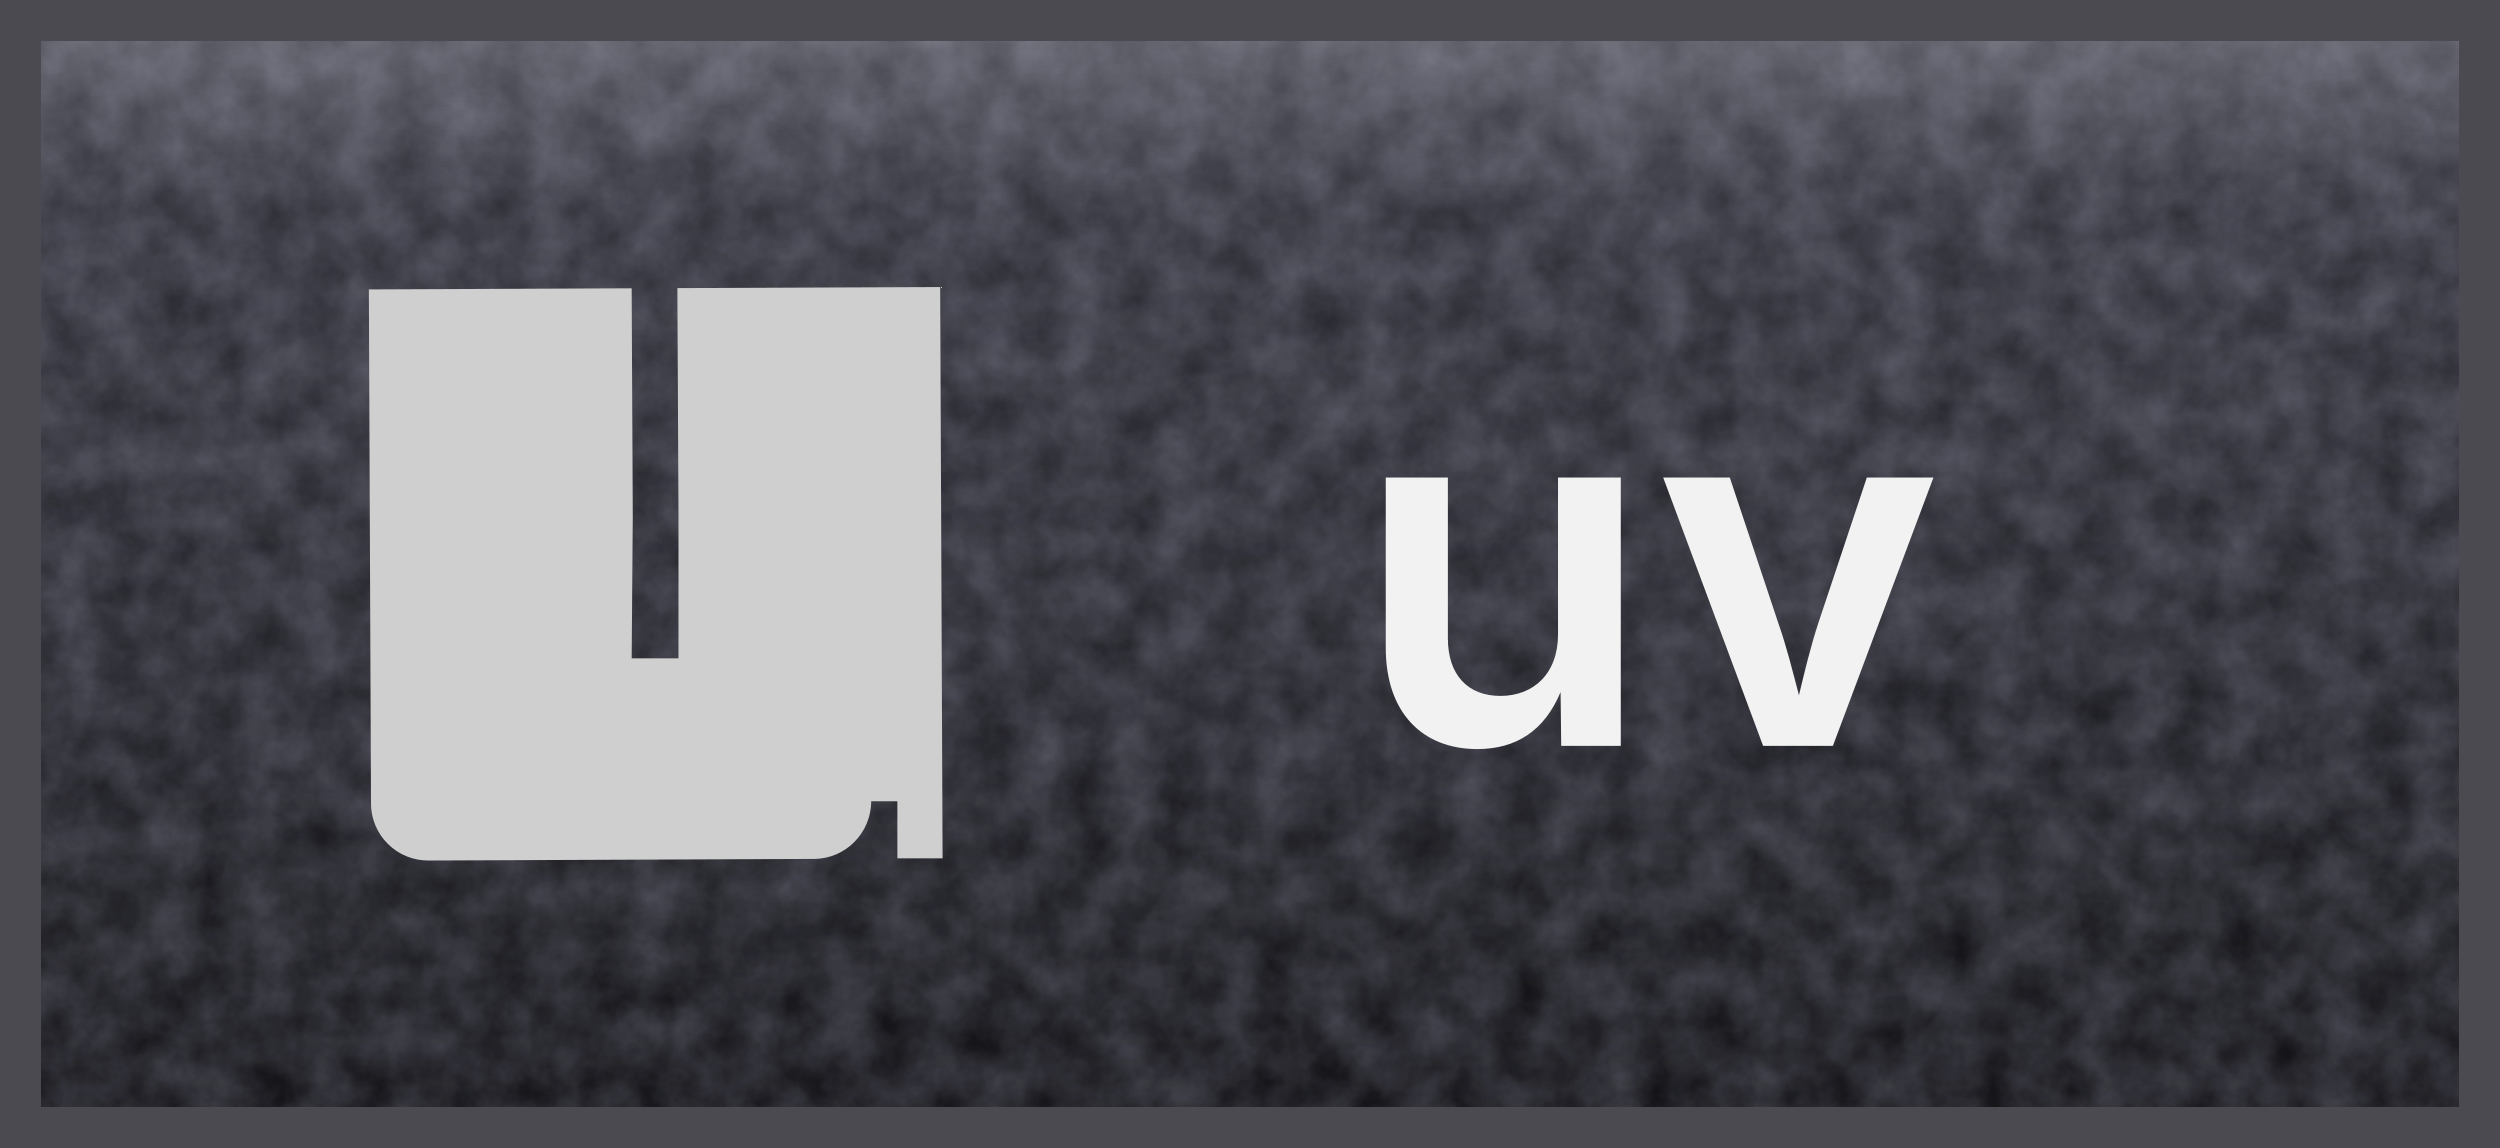
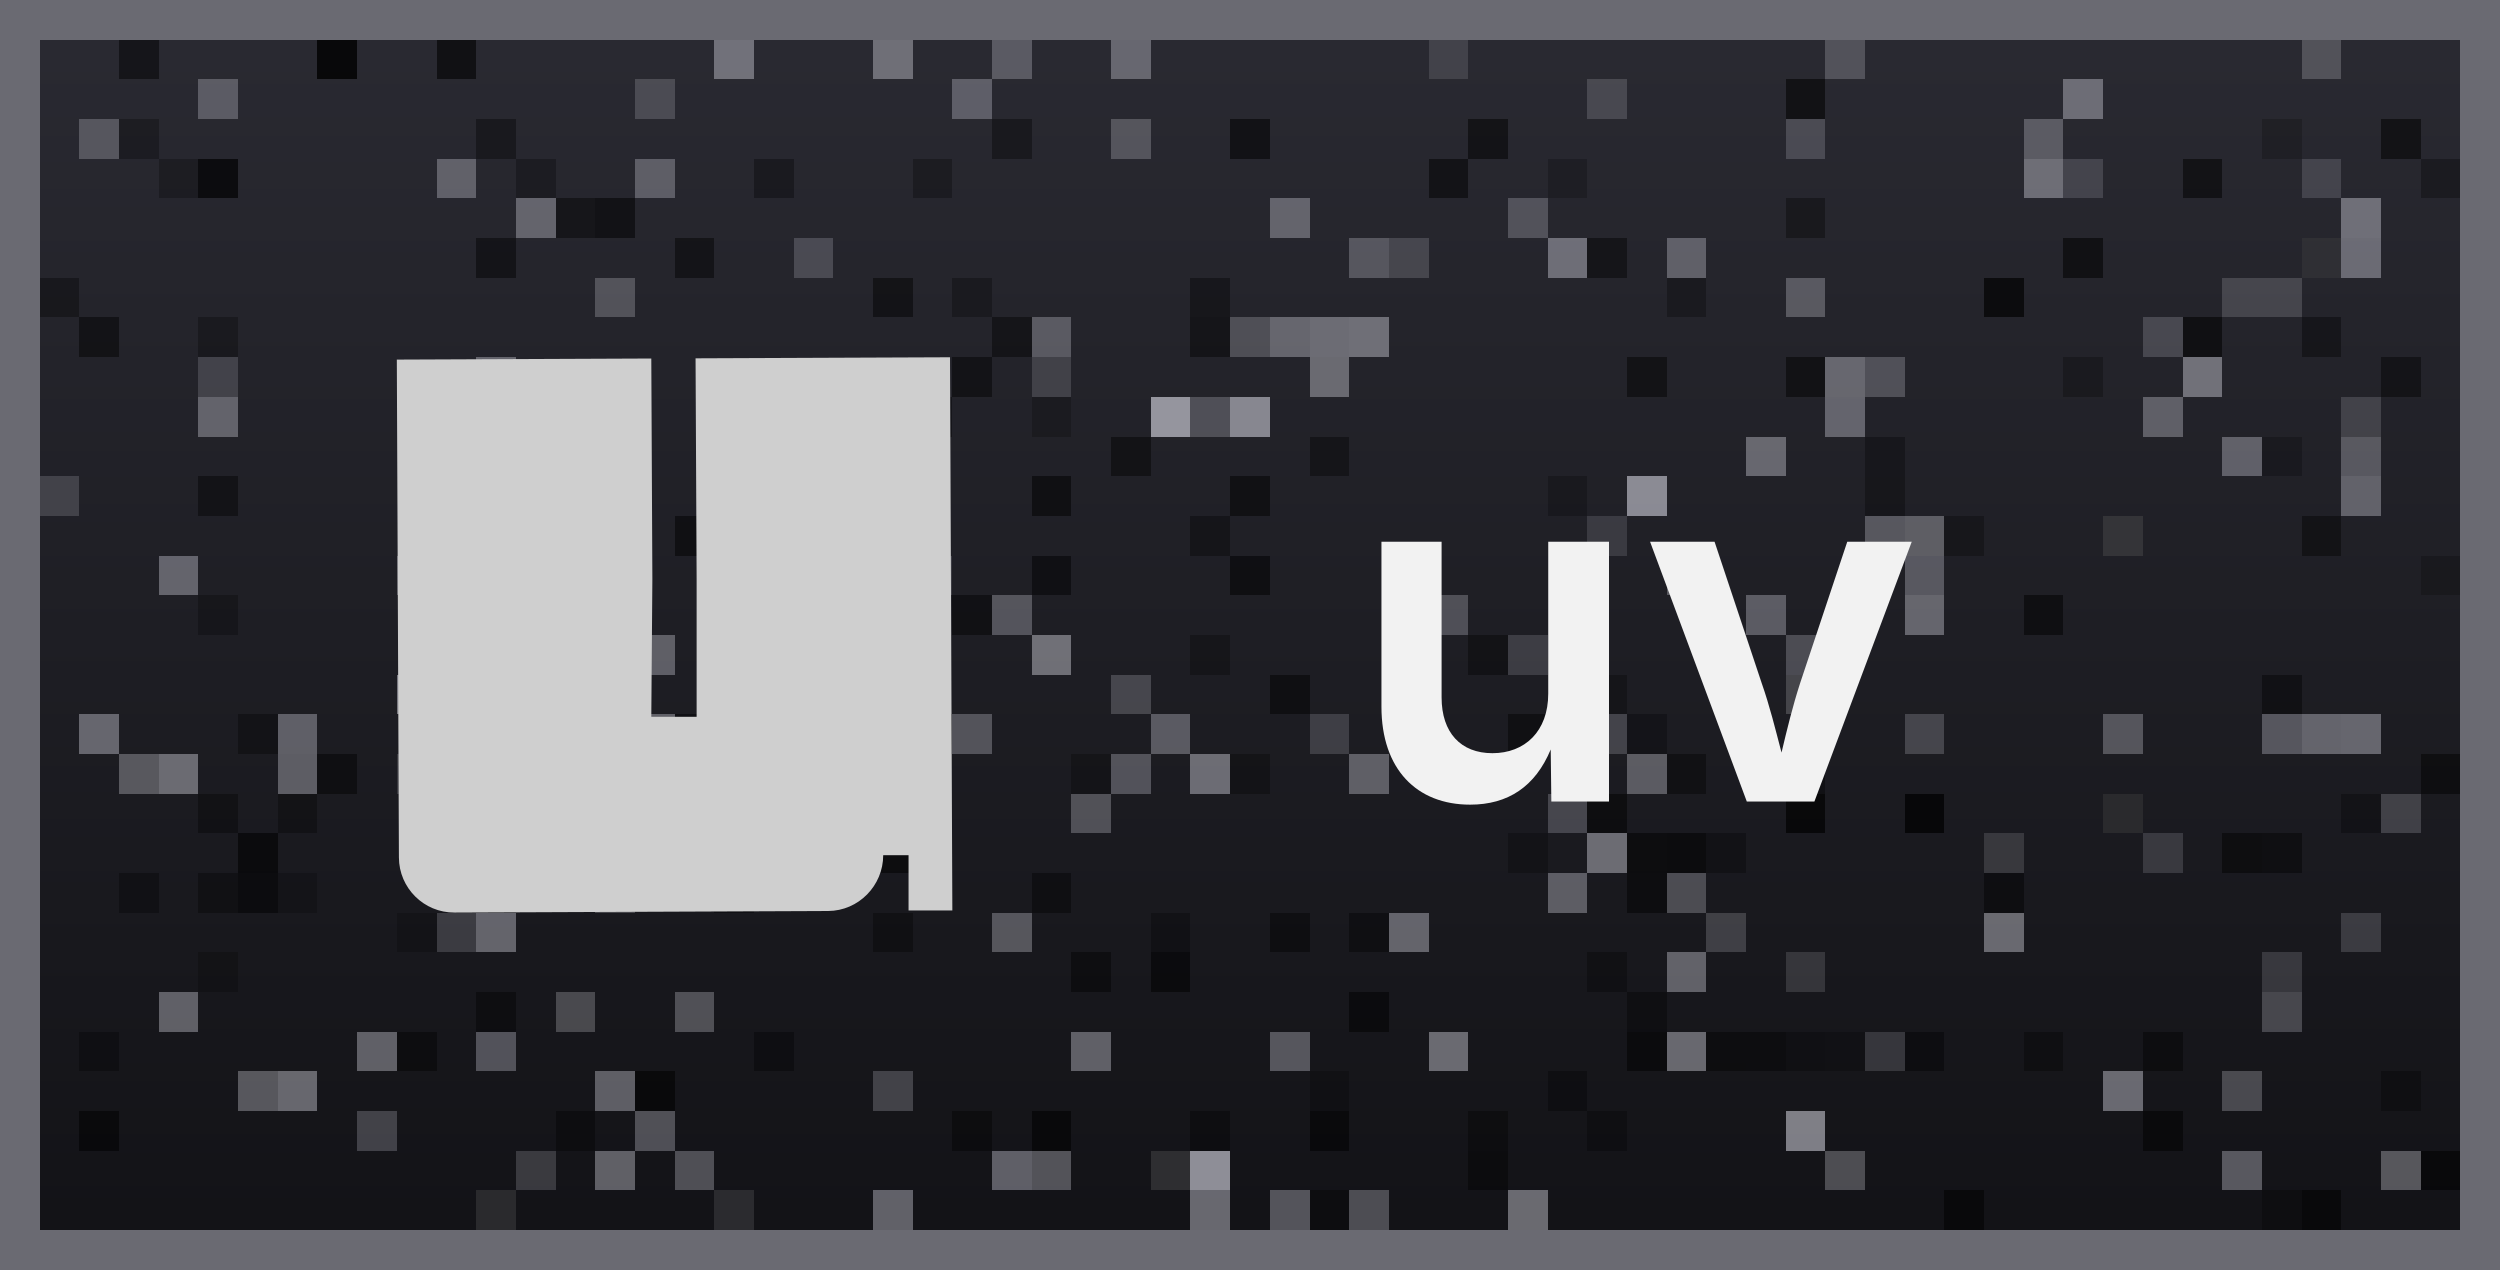
- <svg xmlns="http://www.w3.org/2000/svg" width="61" height="28" viewBox="0 0 61 28" role="img" aria-label="uv">
+ <svg xmlns="http://www.w3.org/2000/svg" width="63" height="32" viewBox="0 0 63 32" role="img" aria-label="uv">
  <defs>
    <linearGradient id="pt" x1="0" y1="0" x2="0" y2="1">
-       <stop offset="0" stop-color="#5a5a64" />
-       <stop offset="0.18" stop-color="#2a2a32" />
-       <stop offset="0.55" stop-color="#1e1e24" />
-       <stop offset="1" stop-color="#08080a" />
+       <stop offset="0" stop-color="#2a2a32" />
+       <stop offset="1" stop-color="#121216" />
    </linearGradient>
-     <filter id="gn" x="0" y="0" width="1" height="1" filterUnits="objectBoundingBox" primitiveUnits="userSpaceOnUse" color-interpolation-filters="sRGB">
-       <feTurbulence type="fractalNoise" baseFrequency="0.85" numOctaves="4" seed="4" stitchTiles="stitch" result="n" />
-       <feColorMatrix type="matrix" values="0 0 0 0 0.78  0 0 0 0 0.78  0 0 0 0 0.82  0 0 0 0.45 0" in="n" result="g" />
-       <feBlend in="SourceGraphic" in2="g" mode="overlay" />
-     </filter>
+     <clipPath id="face">
+       <rect x="0" y="0" width="63" height="32" />
+     </clipPath>
  </defs>
-   <rect x="0" y="0" width="61" height="28" shape-rendering="crispEdges" fill="url(#pt)" filter="url(#gn)" />
-   <rect x="0.5" y="0.5" width="60" height="27" fill="none" stroke="#4a4a50" shape-rendering="crispEdges" />
-   <g transform="translate(9.00 7.00) scale(0.5833)" fill="#cfcfcf">
+   <g clip-path="url(#face)" shape-rendering="crispEdges">
+     <rect x="0" y="0" width="63" height="32" fill="url(#pt)" />
+     <rect x="23" y="4" width="1" height="1" fill="#000000" opacity="0.29" />
+     <rect x="21" y="31" width="1" height="1" fill="#c8c8d2" opacity="0.32" />
+     <rect x="38" y="30" width="1" height="1" fill="#c8c8d2" opacity="0.48" />
+     <rect x="18" y="22" width="1" height="1" fill="#000000" opacity="0.34" />
+     <rect x="59" y="6" width="1" height="1" fill="#c8c8d2" opacity="0.43" />
+     <rect x="48" y="13" width="1" height="1" fill="#000000" opacity="0.29" />
+     <rect x="27" y="24" width="1" height="1" fill="#000000" opacity="0.42" />
+     <rect x="54" y="28" width="1" height="1" fill="#000000" opacity="0.50" />
+     <rect x="15" y="14" width="1" height="1" fill="#c8c8d2" opacity="0.26" />
+     <rect x="16" y="18" width="1" height="1" fill="#c8c8d2" opacity="0.40" />
+     <rect x="62" y="17" width="1" height="1" fill="#c8c8d2" opacity="0.45" />
+     <rect x="39" y="4" width="1" height="1" fill="#000000" opacity="0.22" />
+     <rect x="22" y="18" width="1" height="1" fill="#000000" opacity="0.35" />
+     <rect x="50" y="23" width="1" height="1" fill="#c8c8d2" opacity="0.46" />
+     <rect x="9" y="26" width="1" height="1" fill="#c8c8d2" opacity="0.25" />
+     <rect x="41" y="25" width="1" height="1" fill="#000000" opacity="0.35" />
+     <rect x="2" y="26" width="1" height="1" fill="#000000" opacity="0.30" />
+     <rect x="40" y="21" width="1" height="1" fill="#c8c8d2" opacity="0.47" />
+     <rect x="59" y="10" width="1" height="1" fill="#c8c8d2" opacity="0.19" />
+     <rect x="35" y="23" width="1" height="1" fill="#c8c8d2" opacity="0.43" />
+     <rect x="58" y="13" width="1" height="1" fill="#000000" opacity="0.42" />
+     <rect x="46" y="26" width="1" height="1" fill="#000000" opacity="0.23" />
+     <rect x="41" y="12" width="1" height="1" fill="#c8c8d2" opacity="0.43" />
+     <rect x="51" y="4" width="1" height="1" fill="#c8c8d2" opacity="0.44" />
+     <rect x="11" y="4" width="1" height="1" fill="#c8c8d2" opacity="0.36" />
+     <rect x="18" y="31" width="1" height="1" fill="#c8c8d2" opacity="0.31" />
+     <rect x="2" y="28" width="1" height="1" fill="#000000" opacity="0.26" />
+     <rect x="42" y="6" width="1" height="1" fill="#c8c8d2" opacity="0.36" />
+     <rect x="56" y="11" width="1" height="1" fill="#c8c8d2" opacity="0.38" />
+     <rect x="55" y="9" width="1" height="1" fill="#c8c8d2" opacity="0.47" />
+     <rect x="56" y="7" width="1" height="1" fill="#c8c8d2" opacity="0.20" />
+     <rect x="29" y="10" width="1" height="1" fill="#c8c8d2" opacity="0.47" />
+     <rect x="16" y="27" width="1" height="1" fill="#000000" opacity="0.22" />
+     <rect x="49" y="13" width="1" height="1" fill="#000000" opacity="0.28" />
+     <rect x="9" y="28" width="1" height="1" fill="#c8c8d2" opacity="0.25" />
+     <rect x="62" y="21" width="1" height="1" fill="#000000" opacity="0.21" />
+     <rect x="27" y="26" width="1" height="1" fill="#000000" opacity="0.21" />
+     <rect x="45" y="19" width="1" height="1" fill="#000000" opacity="0.36" />
+     <rect x="31" y="14" width="1" height="1" fill="#000000" opacity="0.29" />
+     <rect x="30" y="30" width="1" height="1" fill="#c8c8d2" opacity="0.47" />
+     <rect x="45" y="20" width="1" height="1" fill="#000000" opacity="0.46" />
+     <rect x="26" y="8" width="1" height="1" fill="#c8c8d2" opacity="0.33" />
+     <rect x="31" y="19" width="1" height="1" fill="#000000" opacity="0.30" />
+     <rect x="31" y="8" width="1" height="1" fill="#c8c8d2" opacity="0.26" />
+     <rect x="52" y="4" width="1" height="1" fill="#c8c8d2" opacity="0.18" />
+     <rect x="33" y="8" width="1" height="1" fill="#c8c8d2" opacity="0.44" />
+     <rect x="50" y="21" width="1" height="1" fill="#c8c8d2" opacity="0.17" />
+     <rect x="19" y="19" width="1" height="1" fill="#000000" opacity="0.25" />
+     <rect x="57" y="21" width="1" height="1" fill="#000000" opacity="0.43" />
+     <rect x="38" y="21" width="1" height="1" fill="#000000" opacity="0.26" />
+     <rect x="1" y="0" width="1" height="1" fill="#000000" opacity="0.23" />
+     <rect x="58" y="18" width="1" height="1" fill="#c8c8d2" opacity="0.42" />
+     <rect x="13" y="5" width="1" height="1" fill="#c8c8d2" opacity="0.38" />
+     <rect x="4" y="4" width="1" height="1" fill="#000000" opacity="0.25" />
+     <rect x="17" y="18" width="1" height="1" fill="#000000" opacity="0.42" />
+     <rect x="50" y="7" width="1" height="1" fill="#000000" opacity="0.37" />
+     <rect x="27" y="19" width="1" height="1" fill="#000000" opacity="0.26" />
+     <rect x="54" y="26" width="1" height="1" fill="#000000" opacity="0.42" />
+     <rect x="52" y="6" width="1" height="1" fill="#000000" opacity="0.55" />
+     <rect x="0" y="2" width="1" height="1" fill="#c8c8d2" opacity="0.39" />
+     <rect x="14" y="18" width="1" height="1" fill="#000000" opacity="0.31" />
+     <rect x="58" y="6" width="1" height="1" fill="#c8c8d2" opacity="0.26" />
+     <rect x="56" y="29" width="1" height="1" fill="#c8c8d2" opacity="0.38" />
+     <rect x="28" y="1" width="1" height="1" fill="#c8c8d2" opacity="0.39" />
+     <rect x="47" y="12" width="1" height="1" fill="#000000" opacity="0.31" />
+     <rect x="26" y="22" width="1" height="1" fill="#000000" opacity="0.39" />
+     <rect x="37" y="3" width="1" height="1" fill="#000000" opacity="0.50" />
+     <rect x="11" y="1" width="1" height="1" fill="#000000" opacity="0.42" />
+     <rect x="14" y="0" width="1" height="1" fill="#c8c8d2" opacity="0.25" />
+     <rect x="35" y="15" width="1" height="1" fill="#c8c8d2" opacity="0.22" />
+     <rect x="45" y="9" width="1" height="1" fill="#000000" opacity="0.49" />
+     <rect x="25" y="29" width="1" height="1" fill="#c8c8d2" opacity="0.25" />
+     <rect x="56" y="27" width="1" height="1" fill="#c8c8d2" opacity="0.29" />
+     <rect x="44" y="26" width="1" height="1" fill="#000000" opacity="0.40" />
+     <rect x="6" y="31" width="1" height="1" fill="#000000" opacity="0.51" />
+     <rect x="7" y="27" width="1" height="1" fill="#c8c8d2" opacity="0.46" />
+     <rect x="21" y="17" width="1" height="1" fill="#000000" opacity="0.50" />
+     <rect x="58" y="1" width="1" height="1" fill="#000000" opacity="0.24" />
+     <rect x="50" y="22" width="1" height="1" fill="#000000" opacity="0.23" />
+     <rect x="41" y="19" width="1" height="1" fill="#c8c8d2" opacity="0.37" />
+     <rect x="5" y="15" width="1" height="1" fill="#000000" opacity="0.26" />
+     <rect x="26" y="9" width="1" height="1" fill="#c8c8d2" opacity="0.18" />
+     <rect x="45" y="2" width="1" height="1" fill="#000000" opacity="0.56" />
+     <rect x="4" y="14" width="1" height="1" fill="#c8c8d2" opacity="0.41" />
+     <rect x="18" y="18" width="1" height="1" fill="#c8c8d2" opacity="0.25" />
+     <rect x="31" y="3" width="1" height="1" fill="#000000" opacity="0.54" />
+     <rect x="17" y="29" width="1" height="1" fill="#c8c8d2" opacity="0.33" />
+     <rect x="31" y="10" width="1" height="1" fill="#c8c8d2" opacity="0.41" />
+     <rect x="25" y="29" width="1" height="1" fill="#c8c8d2" opacity="0.23" />
+     <rect x="57" y="7" width="1" height="1" fill="#c8c8d2" opacity="0.20" />
+     <rect x="43" y="31" width="1" height="1" fill="#000000" opacity="0.22" />
+     <rect x="32" y="30" width="1" height="1" fill="#c8c8d2" opacity="0.36" />
+     <rect x="30" y="13" width="1" height="1" fill="#000000" opacity="0.34" />
+     <rect x="56" y="21" width="1" height="1" fill="#000000" opacity="0.47" />
+     <rect x="45" y="28" width="1" height="1" fill="#c8c8d2" opacity="0.43" />
+     <rect x="40" y="18" width="1" height="1" fill="#c8c8d2" opacity="0.23" />
+     <rect x="28" y="3" width="1" height="1" fill="#c8c8d2" opacity="0.28" />
+     <rect x="61" y="4" width="1" height="1" fill="#000000" opacity="0.30" />
+     <rect x="11" y="18" width="1" height="1" fill="#000000" opacity="0.39" />
+     <rect x="6" y="21" width="1" height="1" fill="#000000" opacity="0.38" />
+     <rect x="33" y="11" width="1" height="1" fill="#000000" opacity="0.37" />
+     <rect x="34" y="23" width="1" height="1" fill="#000000" opacity="0.38" />
+     <rect x="46" y="10" width="1" height="1" fill="#c8c8d2" opacity="0.40" />
+     <rect x="53" y="20" width="1" height="1" fill="#c8c8d2" opacity="0.21" />
+     <rect x="10" y="31" width="1" height="1" fill="#000000" opacity="0.40" />
+     <rect x="45" y="20" width="1" height="1" fill="#000000" opacity="0.42" />
+     <rect x="57" y="11" width="1" height="1" fill="#000000" opacity="0.23" />
+     <rect x="29" y="10" width="1" height="1" fill="#c8c8d2" opacity="0.42" />
+     <rect x="38" y="5" width="1" height="1" fill="#c8c8d2" opacity="0.27" />
+     <rect x="46" y="0" width="1" height="1" fill="#c8c8d2" opacity="0.31" />
+     <rect x="41" y="12" width="1" height="1" fill="#c8c8d2" opacity="0.36" />
+     <rect x="11" y="14" width="1" height="1" fill="#000000" opacity="0.24" />
+     <rect x="21" y="20" width="1" height="1" fill="#000000" opacity="0.39" />
+     <rect x="5" y="12" width="1" height="1" fill="#000000" opacity="0.42" />
+     <rect x="24" y="2" width="1" height="1" fill="#c8c8d2" opacity="0.34" />
+     <rect x="13" y="4" width="1" height="1" fill="#000000" opacity="0.27" />
+     <rect x="12" y="9" width="1" height="1" fill="#c8c8d2" opacity="0.40" />
+     <rect x="59" y="23" width="1" height="1" fill="#c8c8d2" opacity="0.20" />
+     <rect x="43" y="23" width="1" height="1" fill="#c8c8d2" opacity="0.22" />
+     <rect x="1" y="12" width="1" height="1" fill="#c8c8d2" opacity="0.20" />
+     <rect x="46" y="29" width="1" height="1" fill="#c8c8d2" opacity="0.47" />
+     <rect x="28" y="19" width="1" height="1" fill="#c8c8d2" opacity="0.32" />
+     <rect x="2" y="18" width="1" height="1" fill="#c8c8d2" opacity="0.43" />
+     <rect x="5" y="22" width="1" height="1" fill="#000000" opacity="0.32" />
+     <rect x="61" y="29" width="1" height="1" fill="#000000" opacity="0.56" />
+     <rect x="30" y="29" width="1" height="1" fill="#c8c8d2" opacity="0.44" />
+     <rect x="54" y="10" width="1" height="1" fill="#c8c8d2" opacity="0.37" />
+     <rect x="24" y="28" width="1" height="1" fill="#000000" opacity="0.39" />
+     <rect x="33" y="9" width="1" height="1" fill="#c8c8d2" opacity="0.30" />
+     <rect x="29" y="18" width="1" height="1" fill="#c8c8d2" opacity="0.36" />
+     <rect x="61" y="14" width="1" height="1" fill="#000000" opacity="0.21" />
+     <rect x="20" y="21" width="1" height="1" fill="#000000" opacity="0.49" />
+     <rect x="44" y="11" width="1" height="1" fill="#c8c8d2" opacity="0.42" />
+     <rect x="34" y="25" width="1" height="1" fill="#000000" opacity="0.51" />
+     <rect x="2" y="3" width="1" height="1" fill="#c8c8d2" opacity="0.29" />
+     <rect x="15" y="12" width="1" height="1" fill="#000000" opacity="0.45" />
+     <rect x="45" y="17" width="1" height="1" fill="#c8c8d2" opacity="0.45" />
+     <rect x="6" y="21" width="1" height="1" fill="#000000" opacity="0.32" />
+     <rect x="12" y="25" width="1" height="1" fill="#000000" opacity="0.39" />
+     <rect x="42" y="0" width="1" height="1" fill="#000000" opacity="0.45" />
+     <rect x="34" y="6" width="1" height="1" fill="#c8c8d2" opacity="0.30" />
+     <rect x="14" y="13" width="1" height="1" fill="#c8c8d2" opacity="0.40" />
+     <rect x="20" y="11" width="1" height="1" fill="#c8c8d2" opacity="0.34" />
+     <rect x="59" y="12" width="1" height="1" fill="#c8c8d2" opacity="0.39" />
+     <rect x="42" y="22" width="1" height="1" fill="#c8c8d2" opacity="0.29" />
+     <rect x="57" y="18" width="1" height="1" fill="#c8c8d2" opacity="0.34" />
+     <rect x="62" y="13" width="1" height="1" fill="#000000" opacity="0.28" />
+     <rect x="30" y="8" width="1" height="1" fill="#000000" opacity="0.42" />
+     <rect x="36" y="26" width="1" height="1" fill="#c8c8d2" opacity="0.47" />
+     <rect x="19" y="15" width="1" height="1" fill="#c8c8d2" opacity="0.27" />
+     <rect x="41" y="26" width="1" height="1" fill="#000000" opacity="0.50" />
+     <rect x="40" y="24" width="1" height="1" fill="#000000" opacity="0.30" />
+     <rect x="10" y="26" width="1" height="1" fill="#000000" opacity="0.42" />
+     <rect x="46" y="31" width="1" height="1" fill="#c8c8d2" opacity="0.42" />
+     <rect x="23" y="10" width="1" height="1" fill="#000000" opacity="0.37" />
+     <rect x="15" y="27" width="1" height="1" fill="#c8c8d2" opacity="0.41" />
+     <rect x="12" y="30" width="1" height="1" fill="#c8c8d2" opacity="0.26" />
+     <rect x="62" y="10" width="1" height="1" fill="#000000" opacity="0.27" />
+     <rect x="53" y="27" width="1" height="1" fill="#c8c8d2" opacity="0.47" />
+     <rect x="39" y="6" width="1" height="1" fill="#c8c8d2" opacity="0.45" />
+     <rect x="12" y="3" width="1" height="1" fill="#000000" opacity="0.37" />
+     <rect x="31" y="10" width="1" height="1" fill="#c8c8d2" opacity="0.34" />
+     <rect x="45" y="3" width="1" height="1" fill="#c8c8d2" opacity="0.22" />
+     <rect x="24" y="7" width="1" height="1" fill="#000000" opacity="0.29" />
+     <rect x="8" y="19" width="1" height="1" fill="#000000" opacity="0.46" />
+     <rect x="30" y="19" width="1" height="1" fill="#c8c8d2" opacity="0.47" />
+     <rect x="29" y="29" width="1" height="1" fill="#c8c8d2" opacity="0.37" />
+     <rect x="30" y="29" width="1" height="1" fill="#c8c8d2" opacity="0.43" />
+     <rect x="5" y="4" width="1" height="1" fill="#000000" opacity="0.38" />
+     <rect x="5" y="8" width="1" height="1" fill="#000000" opacity="0.28" />
+     <rect x="48" y="13" width="1" height="1" fill="#c8c8d2" opacity="0.40" />
+     <rect x="18" y="1" width="1" height="1" fill="#c8c8d2" opacity="0.45" />
+     <rect x="16" y="28" width="1" height="1" fill="#c8c8d2" opacity="0.33" />
+     <rect x="14" y="28" width="1" height="1" fill="#000000" opacity="0.37" />
+     <rect x="5" y="0" width="1" height="1" fill="#000000" opacity="0.49" />
+     <rect x="12" y="30" width="1" height="1" fill="#000000" opacity="0.37" />
+     <rect x="38" y="16" width="1" height="1" fill="#c8c8d2" opacity="0.18" />
+     <rect x="58" y="8" width="1" height="1" fill="#000000" opacity="0.38" />
+     <rect x="61" y="0" width="1" height="1" fill="#000000" opacity="0.23" />
+     <rect x="51" y="15" width="1" height="1" fill="#000000" opacity="0.51" />
+     <rect x="45" y="16" width="1" height="1" fill="#c8c8d2" opacity="0.27" />
+     <rect x="7" y="20" width="1" height="1" fill="#000000" opacity="0.31" />
+     <rect x="12" y="26" width="1" height="1" fill="#c8c8d2" opacity="0.34" />
+     <rect x="42" y="26" width="1" height="1" fill="#c8c8d2" opacity="0.46" />
+     <rect x="10" y="17" width="1" height="1" fill="#c8c8d2" opacity="0.46" />
+     <rect x="22" y="30" width="1" height="1" fill="#c8c8d2" opacity="0.43" />
+     <rect x="48" y="20" width="1" height="1" fill="#000000" opacity="0.48" />
+     <rect x="25" y="8" width="1" height="1" fill="#000000" opacity="0.42" />
+     <rect x="43" y="26" width="1" height="1" fill="#000000" opacity="0.42" />
+     <rect x="32" y="26" width="1" height="1" fill="#c8c8d2" opacity="0.36" />
+     <rect x="39" y="27" width="1" height="1" fill="#000000" opacity="0.31" />
+     <rect x="34" y="19" width="1" height="1" fill="#c8c8d2" opacity="0.39" />
+     <rect x="58" y="4" width="1" height="1" fill="#c8c8d2" opacity="0.18" />
+     <rect x="59" y="5" width="1" height="1" fill="#c8c8d2" opacity="0.45" />
+     <rect x="42" y="24" width="1" height="1" fill="#c8c8d2" opacity="0.42" />
+     <rect x="3" y="19" width="1" height="1" fill="#c8c8d2" opacity="0.35" />
+     <rect x="47" y="13" width="1" height="1" fill="#c8c8d2" opacity="0.33" />
+     <rect x="51" y="26" width="1" height="1" fill="#000000" opacity="0.33" />
+     <rect x="25" y="15" width="1" height="1" fill="#c8c8d2" opacity="0.32" />
+     <rect x="62" y="4" width="1" height="1" fill="#c8c8d2" opacity="0.28" />
+     <rect x="18" y="30" width="1" height="1" fill="#c8c8d2" opacity="0.32" />
+     <rect x="12" y="23" width="1" height="1" fill="#c8c8d2" opacity="0.43" />
+     <rect x="62" y="27" width="1" height="1" fill="#c8c8d2" opacity="0.36" />
+     <rect x="11" y="23" width="1" height="1" fill="#c8c8d2" opacity="0.20" />
+     <rect x="2" y="8" width="1" height="1" fill="#000000" opacity="0.47" />
+     <rect x="32" y="17" width="1" height="1" fill="#000000" opacity="0.48" />
+     <rect x="30" y="7" width="1" height="1" fill="#000000" opacity="0.37" />
+     <rect x="53" y="13" width="1" height="1" fill="#c8c8d2" opacity="0.33" />
+     <rect x="33" y="27" width="1" height="1" fill="#000000" opacity="0.22" />
+     <rect x="53" y="18" width="1" height="1" fill="#c8c8d2" opacity="0.33" />
+     <rect x="39" y="22" width="1" height="1" fill="#c8c8d2" opacity="0.39" />
+     <rect x="33" y="30" width="1" height="1" fill="#000000" opacity="0.32" />
+     <rect x="55" y="8" width="1" height="1" fill="#000000" opacity="0.34" />
+     <rect x="24" y="18" width="1" height="1" fill="#c8c8d2" opacity="0.32" />
+     <rect x="22" y="27" width="1" height="1" fill="#c8c8d2" opacity="0.25" />
+     <rect x="16" y="4" width="1" height="1" fill="#c8c8d2" opacity="0.34" />
+     <rect x="41" y="21" width="1" height="1" fill="#000000" opacity="0.51" />
+     <rect x="3" y="22" width="1" height="1" fill="#000000" opacity="0.31" />
+     <rect x="45" y="7" width="1" height="1" fill="#c8c8d2" opacity="0.32" />
+     <rect x="59" y="20" width="1" height="1" fill="#000000" opacity="0.29" />
+     <rect x="53" y="13" width="1" height="1" fill="#000000" opacity="0.41" />
+     <rect x="26" y="28" width="1" height="1" fill="#000000" opacity="0.41" />
+     <rect x="39" y="20" width="1" height="1" fill="#c8c8d2" opacity="0.25" />
+     <rect x="14" y="14" width="1" height="1" fill="#c8c8d2" opacity="0.18" />
+     <rect x="48" y="20" width="1" height="1" fill="#000000" opacity="0.47" />
+     <rect x="15" y="19" width="1" height="1" fill="#c8c8d2" opacity="0.27" />
+     <rect x="48" y="14" width="1" height="1" fill="#c8c8d2" opacity="0.34" />
+     <rect x="26" y="14" width="1" height="1" fill="#000000" opacity="0.47" />
+     <rect x="13" y="21" width="1" height="1" fill="#c8c8d2" opacity="0.19" />
+     <rect x="55" y="8" width="1" height="1" fill="#000000" opacity="0.32" />
+     <rect x="45" y="5" width="1" height="1" fill="#000000" opacity="0.35" />
+     <rect x="21" y="10" width="1" height="1" fill="#000000" opacity="0.29" />
+     <rect x="26" y="12" width="1" height="1" fill="#000000" opacity="0.50" />
+     <rect x="43" y="21" width="1" height="1" fill="#000000" opacity="0.29" />
+     <rect x="60" y="9" width="1" height="1" fill="#000000" opacity="0.43" />
+     <rect x="48" y="15" width="1" height="1" fill="#c8c8d2" opacity="0.42" />
+     <rect x="29" y="24" width="1" height="1" fill="#000000" opacity="0.53" />
+     <rect x="25" y="3" width="1" height="1" fill="#000000" opacity="0.37" />
+     <rect x="6" y="27" width="1" height="1" fill="#c8c8d2" opacity="0.37" />
+     <rect x="6" y="22" width="1" height="1" fill="#000000" opacity="0.51" />
+     <rect x="15" y="5" width="1" height="1" fill="#000000" opacity="0.52" />
+     <rect x="4" y="31" width="1" height="1" fill="#000000" opacity="0.49" />
+     <rect x="49" y="30" width="1" height="1" fill="#000000" opacity="0.53" />
+     <rect x="19" y="13" width="1" height="1" fill="#000000" opacity="0.44" />
+     <rect x="25" y="1" width="1" height="1" fill="#c8c8d2" opacity="0.31" />
+     <rect x="20" y="15" width="1" height="1" fill="#c8c8d2" opacity="0.28" />
+     <rect x="17" y="25" width="1" height="1" fill="#c8c8d2" opacity="0.32" />
+     <rect x="16" y="16" width="1" height="1" fill="#c8c8d2" opacity="0.38" />
+     <rect x="58" y="1" width="1" height="1" fill="#c8c8d2" opacity="0.30" />
+     <rect x="54" y="8" width="1" height="1" fill="#c8c8d2" opacity="0.22" />
+     <rect x="62" y="31" width="1" height="1" fill="#000000" opacity="0.36" />
+     <rect x="57" y="25" width="1" height="1" fill="#c8c8d2" opacity="0.27" />
+     <rect x="13" y="29" width="1" height="1" fill="#c8c8d2" opacity="0.21" />
+     <rect x="12" y="6" width="1" height="1" fill="#000000" opacity="0.45" />
+     <rect x="14" y="12" width="1" height="1" fill="#c8c8d2" opacity="0.24" />
+     <rect x="29" y="29" width="1" height="1" fill="#000000" opacity="0.47" />
+     <rect x="36" y="4" width="1" height="1" fill="#000000" opacity="0.50" />
+     <rect x="5" y="20" width="1" height="1" fill="#000000" opacity="0.34" />
+     <rect x="46" y="29" width="1" height="1" fill="#000000" opacity="0.27" />
+     <rect x="41" y="9" width="1" height="1" fill="#000000" opacity="0.47" />
+     <rect x="10" y="14" width="1" height="1" fill="#c8c8d2" opacity="0.35" />
+     <rect x="10" y="19" width="1" height="1" fill="#c8c8d2" opacity="0.17" />
+     <rect x="12" y="20" width="1" height="1" fill="#c8c8d2" opacity="0.24" />
+     <rect x="21" y="11" width="1" height="1" fill="#c8c8d2" opacity="0.30" />
+     <rect x="48" y="18" width="1" height="1" fill="#c8c8d2" opacity="0.24" />
+     <rect x="26" y="16" width="1" height="1" fill="#c8c8d2" opacity="0.48" />
+     <rect x="42" y="14" width="1" height="1" fill="#000000" opacity="0.24" />
+     <rect x="60" y="27" width="1" height="1" fill="#000000" opacity="0.30" />
+     <rect x="30" y="16" width="1" height="1" fill="#000000" opacity="0.28" />
+     <rect x="38" y="18" width="1" height="1" fill="#000000" opacity="0.43" />
+     <rect x="27" y="20" width="1" height="1" fill="#c8c8d2" opacity="0.31" />
+     <rect x="20" y="19" width="1" height="1" fill="#c8c8d2" opacity="0.46" />
+     <rect x="52" y="2" width="1" height="1" fill="#c8c8d2" opacity="0.43" />
+     <rect x="22" y="21" width="1" height="1" fill="#000000" opacity="0.51" />
+     <rect x="18" y="30" width="1" height="1" fill="#000000" opacity="0.44" />
+     <rect x="14" y="11" width="1" height="1" fill="#000000" opacity="0.43" />
+     <rect x="50" y="7" width="1" height="1" fill="#000000" opacity="0.49" />
+     <rect x="53" y="20" width="1" height="1" fill="#000000" opacity="0.34" />
+     <rect x="40" y="17" width="1" height="1" fill="#000000" opacity="0.28" />
+     <rect x="25" y="23" width="1" height="1" fill="#c8c8d2" opacity="0.35" />
+     <rect x="60" y="29" width="1" height="1" fill="#c8c8d2" opacity="0.37" />
+     <rect x="32" y="23" width="1" height="1" fill="#000000" opacity="0.40" />
+     <rect x="37" y="29" width="1" height="1" fill="#000000" opacity="0.40" />
+     <rect x="3" y="1" width="1" height="1" fill="#000000" opacity="0.48" />
+     <rect x="17" y="31" width="1" height="1" fill="#000000" opacity="0.55" />
+     <rect x="5" y="24" width="1" height="1" fill="#000000" opacity="0.23" />
+     <rect x="18" y="21" width="1" height="1" fill="#c8c8d2" opacity="0.20" />
+     <rect x="8" y="1" width="1" height="1" fill="#000000" opacity="0.56" />
+     <rect x="23" y="18" width="1" height="1" fill="#000000" opacity="0.49" />
+     <rect x="20" y="6" width="1" height="1" fill="#c8c8d2" opacity="0.23" />
+     <rect x="31" y="14" width="1" height="1" fill="#000000" opacity="0.30" />
+     <rect x="58" y="6" width="1" height="1" fill="#000000" opacity="0.40" />
+     <rect x="21" y="12" width="1" height="1" fill="#c8c8d2" opacity="0.47" />
+     <rect x="27" y="26" width="1" height="1" fill="#c8c8d2" opacity="0.43" />
+     <rect x="31" y="12" width="1" height="1" fill="#000000" opacity="0.48" />
+     <rect x="34" y="8" width="1" height="1" fill="#c8c8d2" opacity="0.46" />
+     <rect x="42" y="7" width="1" height="1" fill="#000000" opacity="0.29" />
+     <rect x="59" y="18" width="1" height="1" fill="#c8c8d2" opacity="0.43" />
+     <rect x="47" y="26" width="1" height="1" fill="#c8c8d2" opacity="0.18" />
+     <rect x="11" y="1" width="1" height="1" fill="#000000" opacity="0.29" />
+     <rect x="17" y="31" width="1" height="1" fill="#c8c8d2" opacity="0.43" />
+     <rect x="38" y="31" width="1" height="1" fill="#000000" opacity="0.51" />
+     <rect x="46" y="9" width="1" height="1" fill="#c8c8d2" opacity="0.41" />
+     <rect x="28" y="17" width="1" height="1" fill="#c8c8d2" opacity="0.24" />
+     <rect x="7" y="18" width="1" height="1" fill="#c8c8d2" opacity="0.39" />
+     <rect x="59" y="11" width="1" height="1" fill="#c8c8d2" opacity="0.33" />
+     <rect x="21" y="0" width="1" height="1" fill="#000000" opacity="0.41" />
+     <rect x="19" y="26" width="1" height="1" fill="#000000" opacity="0.34" />
+     <rect x="7" y="22" width="1" height="1" fill="#000000" opacity="0.21" />
+     <rect x="41" y="18" width="1" height="1" fill="#000000" opacity="0.27" />
+     <rect x="15" y="22" width="1" height="1" fill="#c8c8d2" opacity="0.26" />
+     <rect x="22" y="7" width="1" height="1" fill="#000000" opacity="0.47" />
+     <rect x="19" y="4" width="1" height="1" fill="#000000" opacity="0.33" />
+     <rect x="54" y="21" width="1" height="1" fill="#c8c8d2" opacity="0.18" />
+     <rect x="36" y="1" width="1" height="1" fill="#c8c8d2" opacity="0.16" />
+     <rect x="26" y="28" width="1" height="1" fill="#000000" opacity="0.26" />
+     <rect x="60" y="20" width="1" height="1" fill="#c8c8d2" opacity="0.22" />
+     <rect x="43" y="16" width="1" height="1" fill="#000000" opacity="0.36" />
+     <rect x="4" y="25" width="1" height="1" fill="#c8c8d2" opacity="0.41" />
+     <rect x="44" y="19" width="1" height="1" fill="#c8c8d2" opacity="0.31" />
+     <rect x="57" y="24" width="1" height="1" fill="#c8c8d2" opacity="0.18" />
+     <rect x="22" y="23" width="1" height="1" fill="#000000" opacity="0.33" />
+     <rect x="14" y="17" width="1" height="1" fill="#000000" opacity="0.51" />
+     <rect x="6" y="31" width="1" height="1" fill="#c8c8d2" opacity="0.31" />
+     <rect x="45" y="17" width="1" height="1" fill="#000000" opacity="0.35" />
+     <rect x="46" y="1" width="1" height="1" fill="#c8c8d2" opacity="0.26" />
+     <rect x="36" y="15" width="1" height="1" fill="#c8c8d2" opacity="0.29" />
+     <rect x="30" y="10" width="1" height="1" fill="#c8c8d2" opacity="0.27" />
+     <rect x="45" y="26" width="1" height="1" fill="#000000" opacity="0.25" />
+     <rect x="57" y="30" width="1" height="1" fill="#000000" opacity="0.28" />
+     <rect x="28" y="11" width="1" height="1" fill="#000000" opacity="0.44" />
+     <rect x="6" y="18" width="1" height="1" fill="#000000" opacity="0.33" />
+     <rect x="51" y="3" width="1" height="1" fill="#c8c8d2" opacity="0.32" />
+     <rect x="55" y="4" width="1" height="1" fill="#000000" opacity="0.52" />
+     <rect x="5" y="4" width="1" height="1" fill="#000000" opacity="0.49" />
+     <rect x="14" y="25" width="1" height="1" fill="#c8c8d2" opacity="0.28" />
+     <rect x="17" y="6" width="1" height="1" fill="#000000" opacity="0.46" />
+     <rect x="26" y="29" width="1" height="1" fill="#c8c8d2" opacity="0.35" />
+     <rect x="16" y="27" width="1" height="1" fill="#000000" opacity="0.44" />
+     <rect x="41" y="22" width="1" height="1" fill="#000000" opacity="0.47" />
+     <rect x="26" y="10" width="1" height="1" fill="#000000" opacity="0.22" />
+     <rect x="33" y="28" width="1" height="1" fill="#000000" opacity="0.53" />
+     <rect x="14" y="5" width="1" height="1" fill="#000000" opacity="0.43" />
+     <rect x="57" y="3" width="1" height="1" fill="#000000" opacity="0.21" />
+     <rect x="7" y="19" width="1" height="1" fill="#c8c8d2" opacity="0.38" />
+     <rect x="40" y="13" width="1" height="1" fill="#c8c8d2" opacity="0.16" />
+     <rect x="1" y="7" width="1" height="1" fill="#000000" opacity="0.34" />
+     <rect x="5" y="10" width="1" height="1" fill="#c8c8d2" opacity="0.39" />
+     <rect x="30" y="28" width="1" height="1" fill="#000000" opacity="0.33" />
+     <rect x="17" y="13" width="1" height="1" fill="#000000" opacity="0.49" />
+     <rect x="10" y="23" width="1" height="1" fill="#000000" opacity="0.20" />
+     <rect x="37" y="16" width="1" height="1" fill="#000000" opacity="0.38" />
+     <rect x="42" y="14" width="1" height="1" fill="#c8c8d2" opacity="0.36" />
+     <rect x="24" y="15" width="1" height="1" fill="#000000" opacity="0.44" />
+     <rect x="50" y="22" width="1" height="1" fill="#000000" opacity="0.27" />
+     <rect x="3" y="3" width="1" height="1" fill="#000000" opacity="0.28" />
+     <rect x="10" y="17" width="1" height="1" fill="#c8c8d2" opacity="0.16" />
+     <rect x="60" y="31" width="1" height="1" fill="#000000" opacity="0.51" />
+     <rect x="47" y="9" width="1" height="1" fill="#c8c8d2" opacity="0.27" />
+     <rect x="39" y="12" width="1" height="1" fill="#000000" opacity="0.24" />
+     <rect x="20" y="17" width="1" height="1" fill="#c8c8d2" opacity="0.24" />
+     <rect x="22" y="1" width="1" height="1" fill="#c8c8d2" opacity="0.44" />
+     <rect x="37" y="28" width="1" height="1" fill="#000000" opacity="0.34" />
+     <rect x="21" y="10" width="1" height="1" fill="#000000" opacity="0.22" />
+     <rect x="24" y="9" width="1" height="1" fill="#000000" opacity="0.46" />
+     <rect x="5" y="9" width="1" height="1" fill="#c8c8d2" opacity="0.19" />
+     <rect x="21" y="21" width="1" height="1" fill="#c8c8d2" opacity="0.23" />
+     <rect x="19" y="11" width="1" height="1" fill="#c8c8d2" opacity="0.36" />
+     <rect x="2" y="28" width="1" height="1" fill="#000000" opacity="0.39" />
+     <rect x="33" y="18" width="1" height="1" fill="#c8c8d2" opacity="0.20" />
+     <rect x="45" y="24" width="1" height="1" fill="#c8c8d2" opacity="0.17" />
+     <rect x="40" y="28" width="1" height="1" fill="#000000" opacity="0.29" />
+     <rect x="40" y="2" width="1" height="1" fill="#c8c8d2" opacity="0.20" />
+     <rect x="42" y="21" width="1" height="1" fill="#000000" opacity="0.54" />
+     <rect x="47" y="11" width="1" height="1" fill="#000000" opacity="0.31" />
+     <rect x="16" y="2" width="1" height="1" fill="#c8c8d2" opacity="0.22" />
+     <rect x="40" y="20" width="1" height="1" fill="#000000" opacity="0.49" />
+     <rect x="29" y="23" width="1" height="1" fill="#000000" opacity="0.28" />
+     <rect x="4" y="19" width="1" height="1" fill="#c8c8d2" opacity="0.46" />
+     <rect x="9" y="26" width="1" height="1" fill="#c8c8d2" opacity="0.22" />
+     <rect x="58" y="30" width="1" height="1" fill="#000000" opacity="0.52" />
+     <rect x="48" y="26" width="1" height="1" fill="#000000" opacity="0.39" />
+     <rect x="60" y="3" width="1" height="1" fill="#000000" opacity="0.52" />
+     <rect x="15" y="7" width="1" height="1" fill="#c8c8d2" opacity="0.28" />
+     <rect x="44" y="15" width="1" height="1" fill="#c8c8d2" opacity="0.36" />
+     <rect x="35" y="6" width="1" height="1" fill="#c8c8d2" opacity="0.20" />
+     <rect x="57" y="17" width="1" height="1" fill="#000000" opacity="0.41" />
+     <rect x="19" y="21" width="1" height="1" fill="#c8c8d2" opacity="0.22" />
+     <rect x="45" y="28" width="1" height="1" fill="#c8c8d2" opacity="0.28" />
+     <rect x="15" y="29" width="1" height="1" fill="#c8c8d2" opacity="0.42" />
+     <rect x="32" y="8" width="1" height="1" fill="#c8c8d2" opacity="0.40" />
+     <rect x="22" y="16" width="1" height="1" fill="#c8c8d2" opacity="0.24" />
+     <rect x="33" y="9" width="1" height="1" fill="#c8c8d2" opacity="0.18" />
+     <rect x="61" y="19" width="1" height="1" fill="#000000" opacity="0.47" />
+     <rect x="8" y="1" width="1" height="1" fill="#000000" opacity="0.56" />
+     <rect x="34" y="30" width="1" height="1" fill="#c8c8d2" opacity="0.32" />
+     <rect x="52" y="9" width="1" height="1" fill="#000000" opacity="0.26" />
+     <rect x="32" y="5" width="1" height="1" fill="#c8c8d2" opacity="0.38" />
+     <rect x="12" y="11" width="1" height="1" fill="#000000" opacity="0.23" />
+     <rect x="42" y="19" width="1" height="1" fill="#000000" opacity="0.39" />
+     <rect x="23" y="14" width="1" height="1" fill="#c8c8d2" opacity="0.18" />
+     <rect x="40" y="6" width="1" height="1" fill="#000000" opacity="0.44" />
+     <rect x="5" y="2" width="1" height="1" fill="#c8c8d2" opacity="0.32" />
+   </g>
+   <rect x="0.5" y="0.5" width="62" height="31" fill="none" stroke="#6a6a72" shape-rendering="crispEdges" />
+   <g transform="translate(10.00 9.00) scale(0.5833)" fill="#cfcfcf">
    <path d="m0 .106.05 11.95.04 9.56c.005 1.32 1.08 2.385 2.4 2.38l9.56-.04 5.975-.025.608-.003c1.316-.006 2.38-1.096 2.38-2.412h1.095v2.389L24 23.904 23.899.005 12.906.051l.046 9.524v5.964h-1.958L11.04 9.584 10.994.059Z" />
  </g>
-   <text x="33" y="18.2" font-family="system-ui, -apple-system, Segoe UI, sans-serif" font-size="12" font-weight="600" fill="#f2f2f2">uv</text>
+   <text x="34" y="20.2" font-family="system-ui, -apple-system, Segoe UI, sans-serif" font-size="12" font-weight="600" fill="#f2f2f2">uv</text>
</svg>
